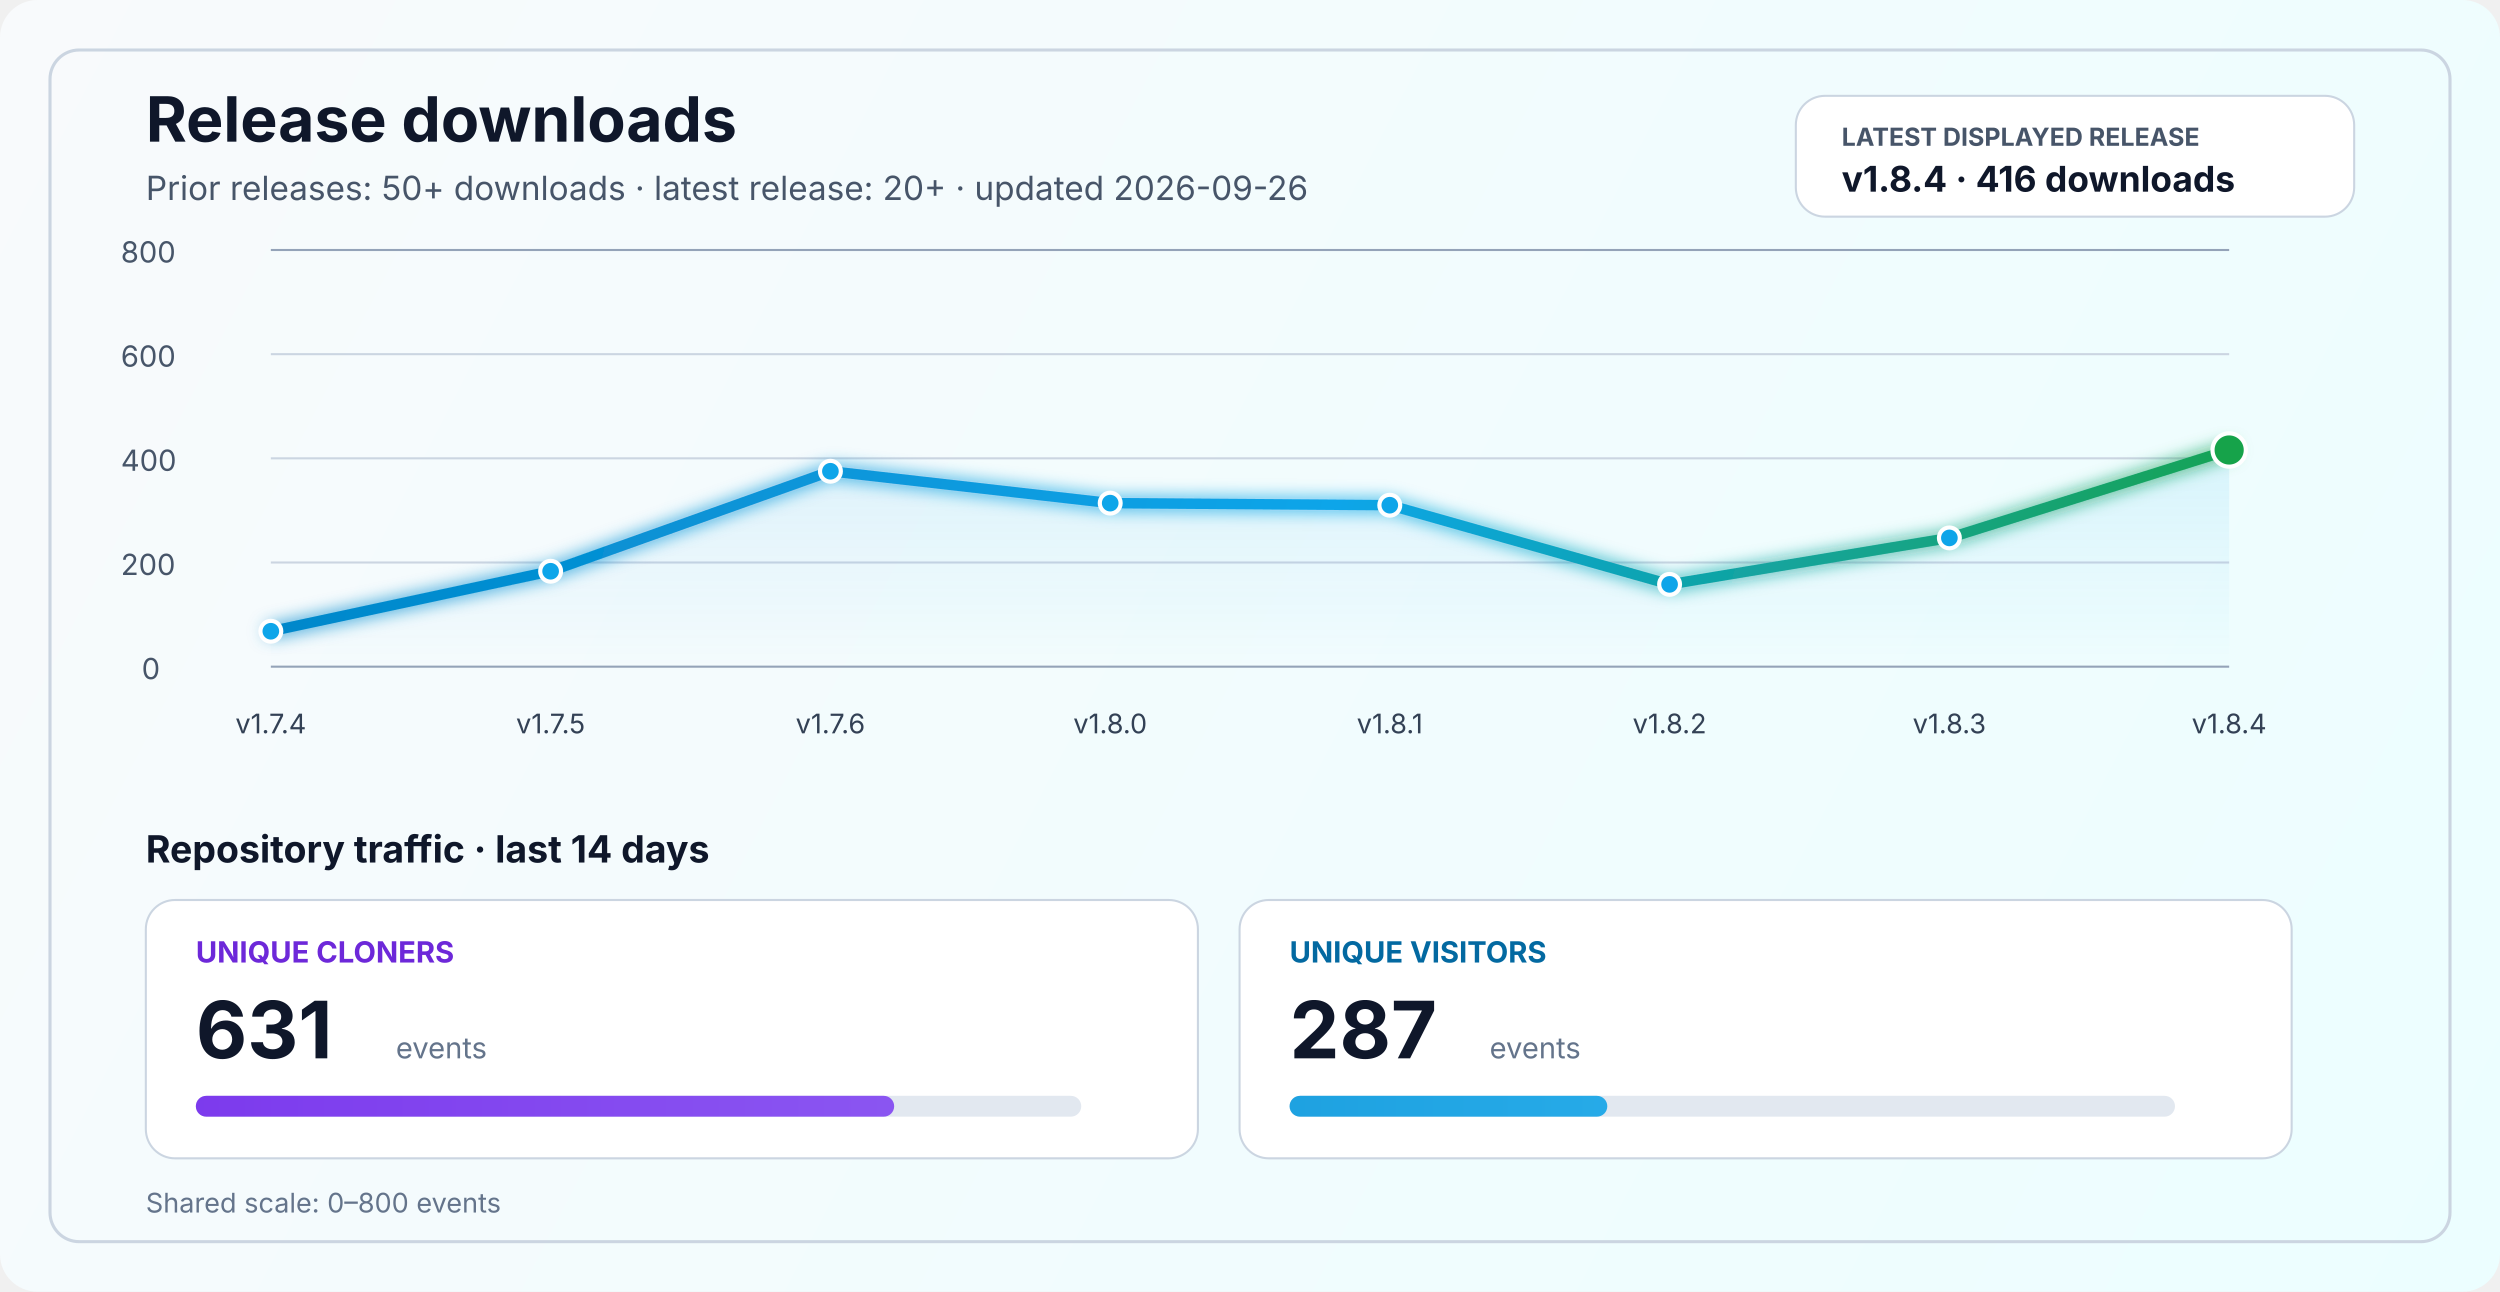
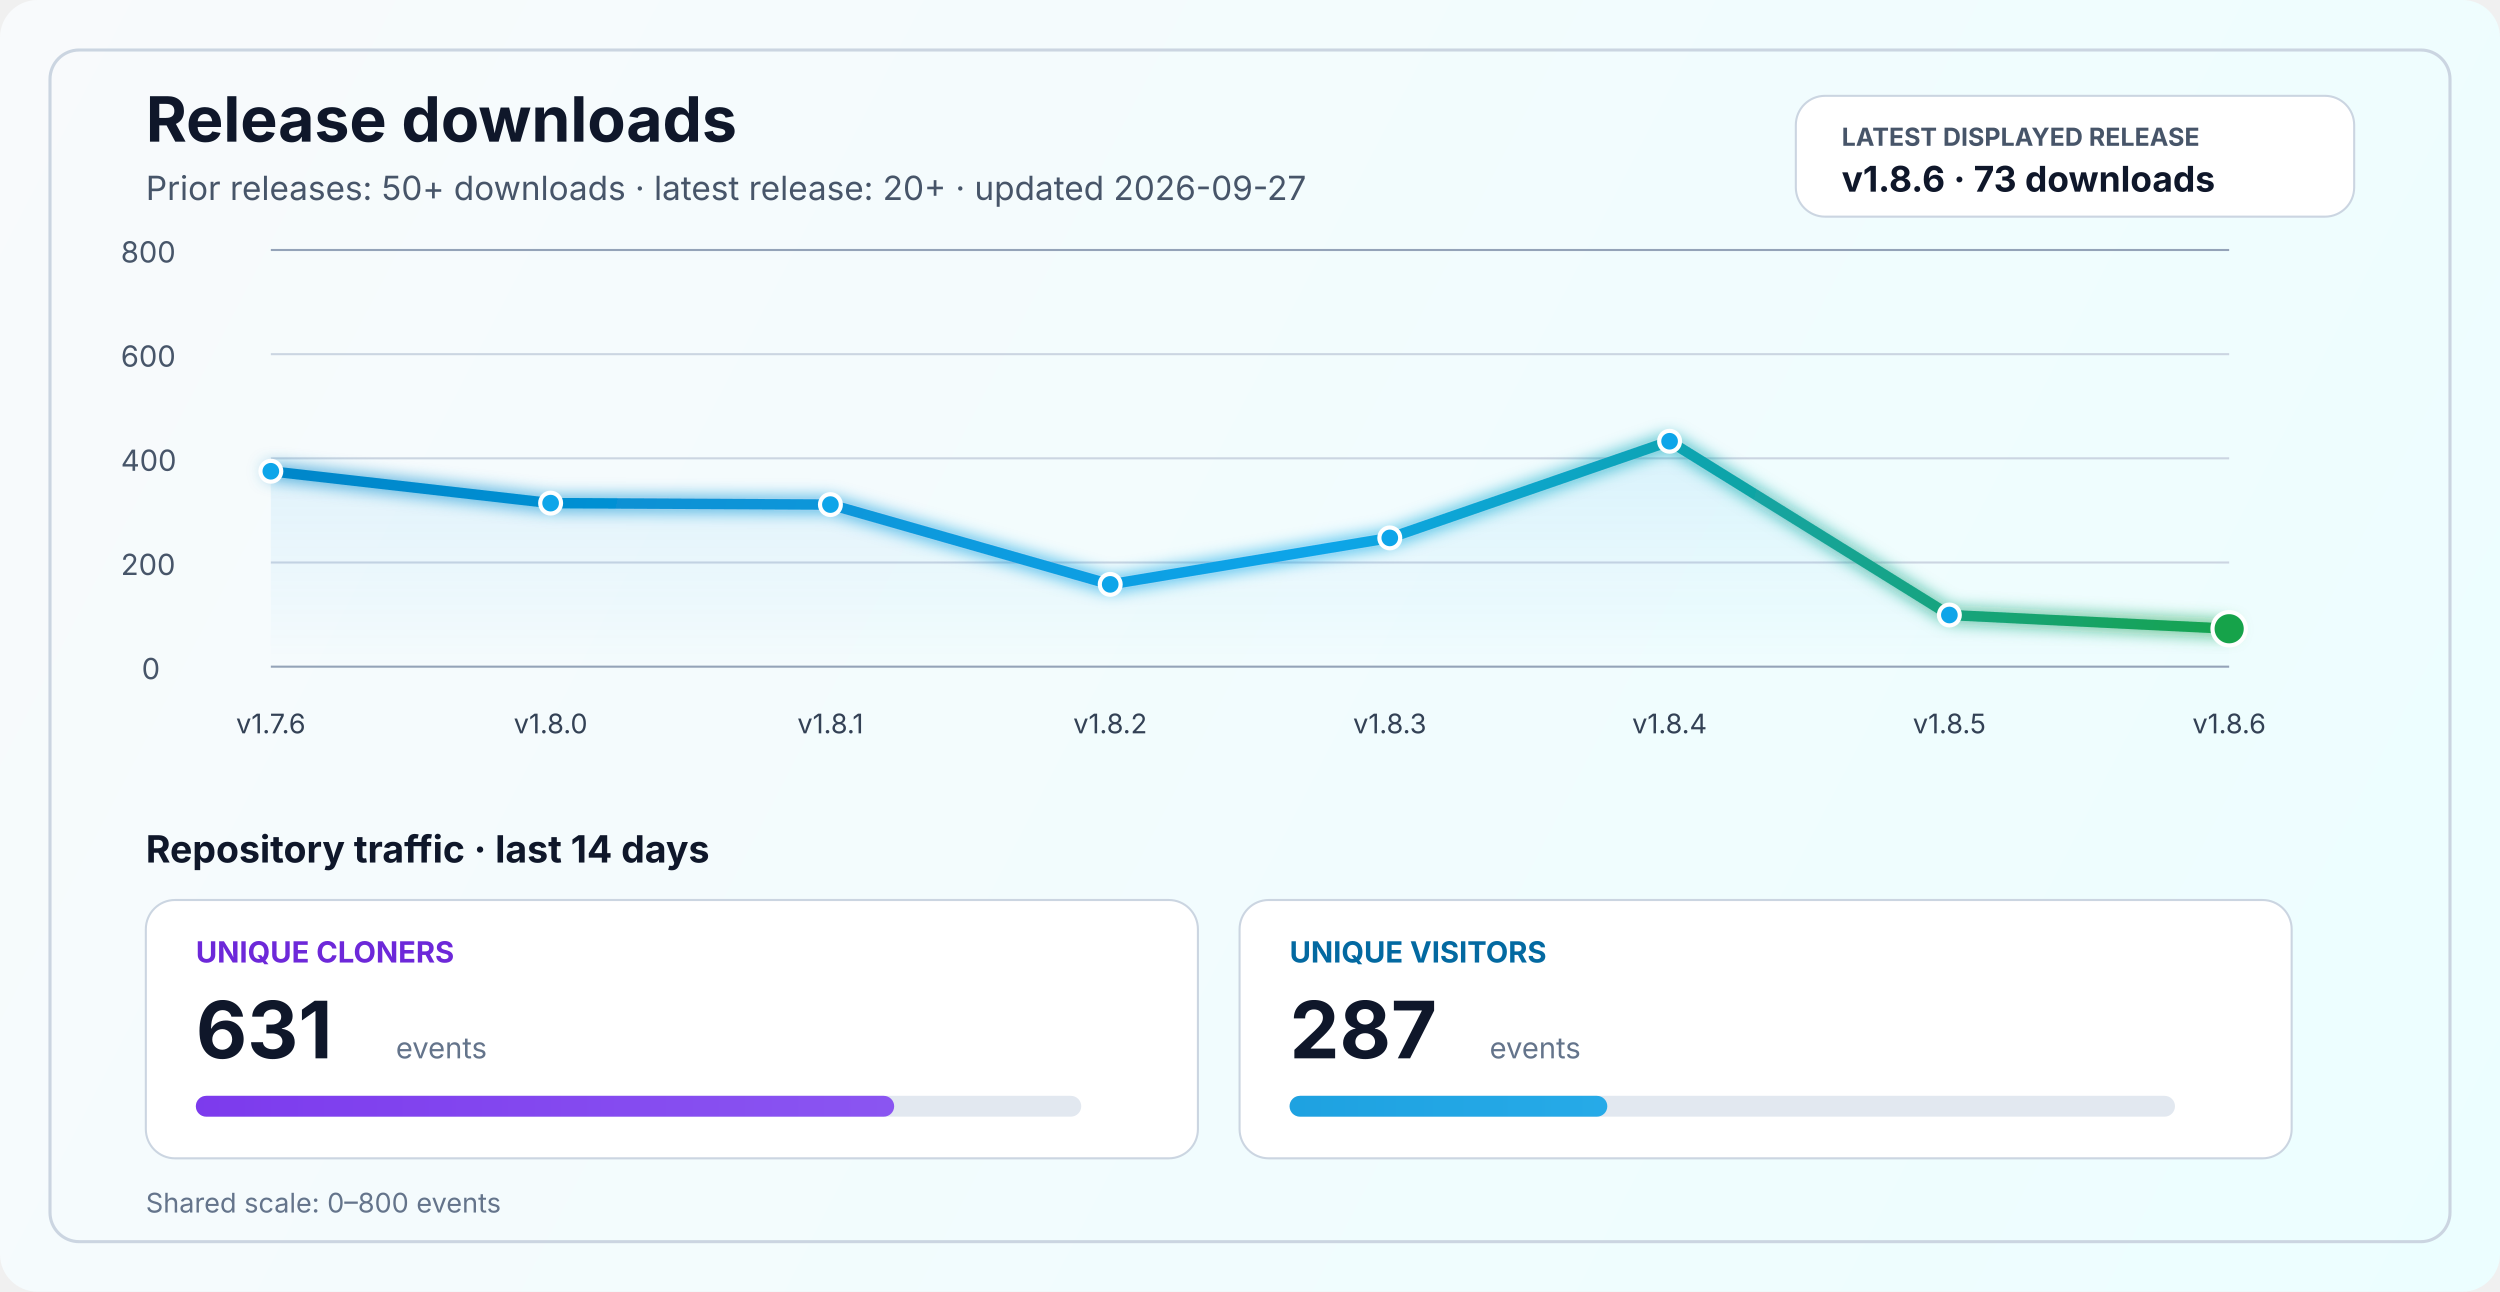
<svg xmlns="http://www.w3.org/2000/svg" width="1200" height="620" viewBox="0 0 1200 620" fill="none" role="img" aria-labelledby="title desc">
  <defs>
    <linearGradient id="bg" x1="0" y1="0" x2="1200" y2="620" gradientUnits="userSpaceOnUse">
      <stop stop-color="#F8FAFC" />
      <stop offset="1" stop-color="#ECFEFF" />
    </linearGradient>
    <linearGradient id="line" x1="130" y1="86" x2="1070" y2="340" gradientUnits="userSpaceOnUse">
      <stop stop-color="#0284C7" />
      <stop offset="0.55" stop-color="#0EA5E9" />
      <stop offset="1" stop-color="#16A34A" />
    </linearGradient>
    <linearGradient id="area" x1="0" y1="120" x2="0" y2="320" gradientUnits="userSpaceOnUse">
      <stop stop-color="#0EA5E9" stop-opacity="0.20" />
      <stop offset="1" stop-color="#0EA5E9" stop-opacity="0" />
    </linearGradient>
    <linearGradient id="cloneFill" x1="86" y1="450" x2="1110" y2="450" gradientUnits="userSpaceOnUse">
      <stop stop-color="#7C3AED" />
      <stop offset="1" stop-color="#A78BFA" />
    </linearGradient>
    <linearGradient id="viewFill" x1="86" y1="482" x2="1110" y2="482" gradientUnits="userSpaceOnUse">
      <stop stop-color="#0284C7" />
      <stop offset="1" stop-color="#38BDF8" />
    </linearGradient>
    <filter id="glow" x="-50%" y="-50%" width="200%" height="200%">
      <feGaussianBlur stdDeviation="4" result="blur" />
      <feMerge>
        <feMergeNode in="blur" />
        <feMergeNode in="SourceGraphic" />
      </feMerge>
    </filter>
  </defs>
  <rect width="1200" height="620" rx="18" fill="url(#bg)" />
  <rect x="24" y="24" width="1152" height="572" rx="14" stroke="#CBD5E1" stroke-width="1.5" />
  <text x="70" y="68" fill="#0F172A" font-size="30" font-family="SF Pro Display, -apple-system, BlinkMacSystemFont, Segoe UI, sans-serif" font-weight="700">Release downloads</text>
-   <text x="70" y="96" fill="#475569" font-size="16" font-family="SF Pro Text, -apple-system, BlinkMacSystemFont, Segoe UI, sans-serif">Prior releases: 50+ downloads · latest release: 20+ · updated 2026-09-26</text>
+   <text x="70" y="96" fill="#475569" font-size="16" font-family="SF Pro Text, -apple-system, BlinkMacSystemFont, Segoe UI, sans-serif">Prior releases: 50+ downloads · latest release: 20+ · updated 2026-09-27</text>
  <rect x="862" y="46" width="268" height="58" rx="14" fill="#FFFFFF" stroke="#CBD5E1" stroke-width="1" />
  <text x="884" y="70" fill="#475569" font-size="12" font-family="SF Pro Text, -apple-system, BlinkMacSystemFont, Segoe UI, sans-serif" font-weight="700">LATEST DISPLAYED RELEASE</text>
-   <text x="884" y="92" fill="#0F172A" font-size="17" font-family="SF Pro Text, -apple-system, BlinkMacSystemFont, Segoe UI, sans-serif" font-weight="700">v1.8.4 · 416 downloads</text>
+   <text x="884" y="92" fill="#0F172A" font-size="17" font-family="SF Pro Text, -apple-system, BlinkMacSystemFont, Segoe UI, sans-serif" font-weight="700">v1.8.6 · 73 downloads</text>
  <line x1="130" y1="320.0" x2="1070" y2="320.0" stroke="#94A3B8" stroke-width="1" />
  <line x1="130" y1="270.0" x2="1070" y2="270.0" stroke="#CBD5E1" stroke-width="1" />
  <line x1="130" y1="220.0" x2="1070" y2="220.0" stroke="#CBD5E1" stroke-width="1" />
  <line x1="130" y1="170.0" x2="1070" y2="170.0" stroke="#CBD5E1" stroke-width="1" />
  <line x1="130" y1="120.0" x2="1070" y2="120.0" stroke="#94A3B8" stroke-width="1" />
  <text x="68" y="326.0" fill="#475569" font-size="14" font-family="SF Pro Text, -apple-system, BlinkMacSystemFont, Segoe UI, sans-serif">0</text>
  <text x="58" y="276.0" fill="#475569" font-size="14" font-family="SF Pro Text, -apple-system, BlinkMacSystemFont, Segoe UI, sans-serif">200</text>
  <text x="58" y="226.0" fill="#475569" font-size="14" font-family="SF Pro Text, -apple-system, BlinkMacSystemFont, Segoe UI, sans-serif">400</text>
  <text x="58" y="176.0" fill="#475569" font-size="14" font-family="SF Pro Text, -apple-system, BlinkMacSystemFont, Segoe UI, sans-serif">600</text>
  <text x="58" y="126.0" fill="#475569" font-size="14" font-family="SF Pro Text, -apple-system, BlinkMacSystemFont, Segoe UI, sans-serif">800</text>
-   <path d="M 130.0 303.0 L 264.3 274.2 L 398.6 226.2 L 532.9 241.5 L 667.1 242.5 L 801.4 280.5 L 935.7 258.2 L 1070.0 216.0 L 1070 320 L 130 320 Z" fill="url(#area)" />
-   <polyline points="130.0,303.0 264.3,274.2 398.6,226.2 532.9,241.5 667.1,242.5 801.4,280.5 935.7,258.2 1070.0,216.0" fill="none" stroke="url(#line)" stroke-width="5" stroke-linecap="round" stroke-linejoin="round" filter="url(#glow)" />
-   <circle cx="130.0" cy="303.0" r="5" fill="#0EA5E9" stroke="#FFFFFF" stroke-width="2" />
-   <circle cx="264.3" cy="274.2" r="5" fill="#0EA5E9" stroke="#FFFFFF" stroke-width="2" />
-   <circle cx="398.6" cy="226.2" r="5" fill="#0EA5E9" stroke="#FFFFFF" stroke-width="2" />
-   <circle cx="532.9" cy="241.5" r="5" fill="#0EA5E9" stroke="#FFFFFF" stroke-width="2" />
-   <circle cx="667.1" cy="242.5" r="5" fill="#0EA5E9" stroke="#FFFFFF" stroke-width="2" />
-   <circle cx="801.4" cy="280.5" r="5" fill="#0EA5E9" stroke="#FFFFFF" stroke-width="2" />
-   <circle cx="935.7" cy="258.2" r="5" fill="#0EA5E9" stroke="#FFFFFF" stroke-width="2" />
-   <circle cx="1070.0" cy="216.0" r="8" fill="#16A34A" stroke="#FFFFFF" stroke-width="2" />
-   <text x="130.0" y="352" text-anchor="middle" fill="#334155" font-size="13" font-family="SF Pro Text, -apple-system, BlinkMacSystemFont, Segoe UI, sans-serif">v1.7.4</text>
-   <text x="264.3" y="352" text-anchor="middle" fill="#334155" font-size="13" font-family="SF Pro Text, -apple-system, BlinkMacSystemFont, Segoe UI, sans-serif">v1.7.5</text>
-   <text x="398.6" y="352" text-anchor="middle" fill="#334155" font-size="13" font-family="SF Pro Text, -apple-system, BlinkMacSystemFont, Segoe UI, sans-serif">v1.7.6</text>
-   <text x="532.9" y="352" text-anchor="middle" fill="#334155" font-size="13" font-family="SF Pro Text, -apple-system, BlinkMacSystemFont, Segoe UI, sans-serif">v1.8.0</text>
-   <text x="667.1" y="352" text-anchor="middle" fill="#334155" font-size="13" font-family="SF Pro Text, -apple-system, BlinkMacSystemFont, Segoe UI, sans-serif">v1.8.1</text>
-   <text x="801.4" y="352" text-anchor="middle" fill="#334155" font-size="13" font-family="SF Pro Text, -apple-system, BlinkMacSystemFont, Segoe UI, sans-serif">v1.8.2</text>
-   <text x="935.7" y="352" text-anchor="middle" fill="#334155" font-size="13" font-family="SF Pro Text, -apple-system, BlinkMacSystemFont, Segoe UI, sans-serif">v1.8.3</text>
-   <text x="1070.0" y="352" text-anchor="middle" fill="#334155" font-size="13" font-family="SF Pro Text, -apple-system, BlinkMacSystemFont, Segoe UI, sans-serif">v1.8.4</text>
+   <path d="M 130.0 226.2 L 264.3 241.5 L 398.6 242.2 L 532.9 280.5 L 667.1 258.2 L 801.4 211.8 L 935.7 295.2 L 1070.0 301.8 L 1070 320 L 130 320 Z" fill="url(#area)" />
+   <polyline points="130.0,226.2 264.3,241.5 398.6,242.2 532.9,280.5 667.1,258.2 801.4,211.8 935.7,295.2 1070.0,301.8" fill="none" stroke="url(#line)" stroke-width="5" stroke-linecap="round" stroke-linejoin="round" filter="url(#glow)" />
+   <circle cx="130.0" cy="226.2" r="5" fill="#0EA5E9" stroke="#FFFFFF" stroke-width="2" />
+   <circle cx="264.3" cy="241.5" r="5" fill="#0EA5E9" stroke="#FFFFFF" stroke-width="2" />
+   <circle cx="398.6" cy="242.2" r="5" fill="#0EA5E9" stroke="#FFFFFF" stroke-width="2" />
+   <circle cx="532.9" cy="280.5" r="5" fill="#0EA5E9" stroke="#FFFFFF" stroke-width="2" />
+   <circle cx="667.1" cy="258.2" r="5" fill="#0EA5E9" stroke="#FFFFFF" stroke-width="2" />
+   <circle cx="801.4" cy="211.8" r="5" fill="#0EA5E9" stroke="#FFFFFF" stroke-width="2" />
+   <circle cx="935.7" cy="295.2" r="5" fill="#0EA5E9" stroke="#FFFFFF" stroke-width="2" />
+   <circle cx="1070.0" cy="301.8" r="8" fill="#16A34A" stroke="#FFFFFF" stroke-width="2" />
+   <text x="130.0" y="352" text-anchor="middle" fill="#334155" font-size="13" font-family="SF Pro Text, -apple-system, BlinkMacSystemFont, Segoe UI, sans-serif">v1.7.6</text>
+   <text x="264.3" y="352" text-anchor="middle" fill="#334155" font-size="13" font-family="SF Pro Text, -apple-system, BlinkMacSystemFont, Segoe UI, sans-serif">v1.8.0</text>
+   <text x="398.6" y="352" text-anchor="middle" fill="#334155" font-size="13" font-family="SF Pro Text, -apple-system, BlinkMacSystemFont, Segoe UI, sans-serif">v1.8.1</text>
+   <text x="532.9" y="352" text-anchor="middle" fill="#334155" font-size="13" font-family="SF Pro Text, -apple-system, BlinkMacSystemFont, Segoe UI, sans-serif">v1.8.2</text>
+   <text x="667.1" y="352" text-anchor="middle" fill="#334155" font-size="13" font-family="SF Pro Text, -apple-system, BlinkMacSystemFont, Segoe UI, sans-serif">v1.8.3</text>
+   <text x="801.4" y="352" text-anchor="middle" fill="#334155" font-size="13" font-family="SF Pro Text, -apple-system, BlinkMacSystemFont, Segoe UI, sans-serif">v1.8.4</text>
+   <text x="935.7" y="352" text-anchor="middle" fill="#334155" font-size="13" font-family="SF Pro Text, -apple-system, BlinkMacSystemFont, Segoe UI, sans-serif">v1.8.5</text>
+   <text x="1070.0" y="352" text-anchor="middle" fill="#334155" font-size="13" font-family="SF Pro Text, -apple-system, BlinkMacSystemFont, Segoe UI, sans-serif">v1.8.6</text>
  <text x="70" y="414" fill="#0F172A" font-size="18" font-family="SF Pro Text, -apple-system, BlinkMacSystemFont, Segoe UI, sans-serif" font-weight="700">Repository traffic · last 14 days</text>
  <rect x="70" y="432" width="505" height="124" rx="14" fill="#FFFFFF" stroke="#CBD5E1" stroke-width="1" />
  <text x="94" y="462" fill="#6D28D9" font-size="14" font-family="SF Pro Text, -apple-system, BlinkMacSystemFont, Segoe UI, sans-serif" font-weight="700">UNIQUE CLONERS</text>
  <text x="94" y="508" fill="#0F172A" font-size="38" font-family="SF Pro Display, -apple-system, BlinkMacSystemFont, Segoe UI, sans-serif" font-weight="700">631</text>
  <text x="190" y="508" fill="#64748B" font-size="14" font-family="SF Pro Text, -apple-system, BlinkMacSystemFont, Segoe UI, sans-serif">events</text>
  <rect x="94" y="526" width="425" height="10" rx="5" fill="#E2E8F0" />
  <rect x="94" y="526" width="335.2" height="10" rx="5" fill="url(#cloneFill)" />
  <rect x="595" y="432" width="505" height="124" rx="14" fill="#FFFFFF" stroke="#CBD5E1" stroke-width="1" />
  <text x="619" y="462" fill="#0369A1" font-size="14" font-family="SF Pro Text, -apple-system, BlinkMacSystemFont, Segoe UI, sans-serif" font-weight="700">UNIQUE VISITORS</text>
  <text x="619" y="508" fill="#0F172A" font-size="38" font-family="SF Pro Display, -apple-system, BlinkMacSystemFont, Segoe UI, sans-serif" font-weight="700">287</text>
  <text x="715" y="508" fill="#64748B" font-size="14" font-family="SF Pro Text, -apple-system, BlinkMacSystemFont, Segoe UI, sans-serif">events</text>
  <rect x="619" y="526" width="425" height="10" rx="5" fill="#E2E8F0" />
  <rect x="619" y="526" width="152.5" height="10" rx="5" fill="url(#viewFill)" />
  <text x="70" y="582" fill="#64748B" font-size="13" font-family="SF Pro Text, -apple-system, BlinkMacSystemFont, Segoe UI, sans-serif">Shared scale: 0–800 events</text>
</svg>
